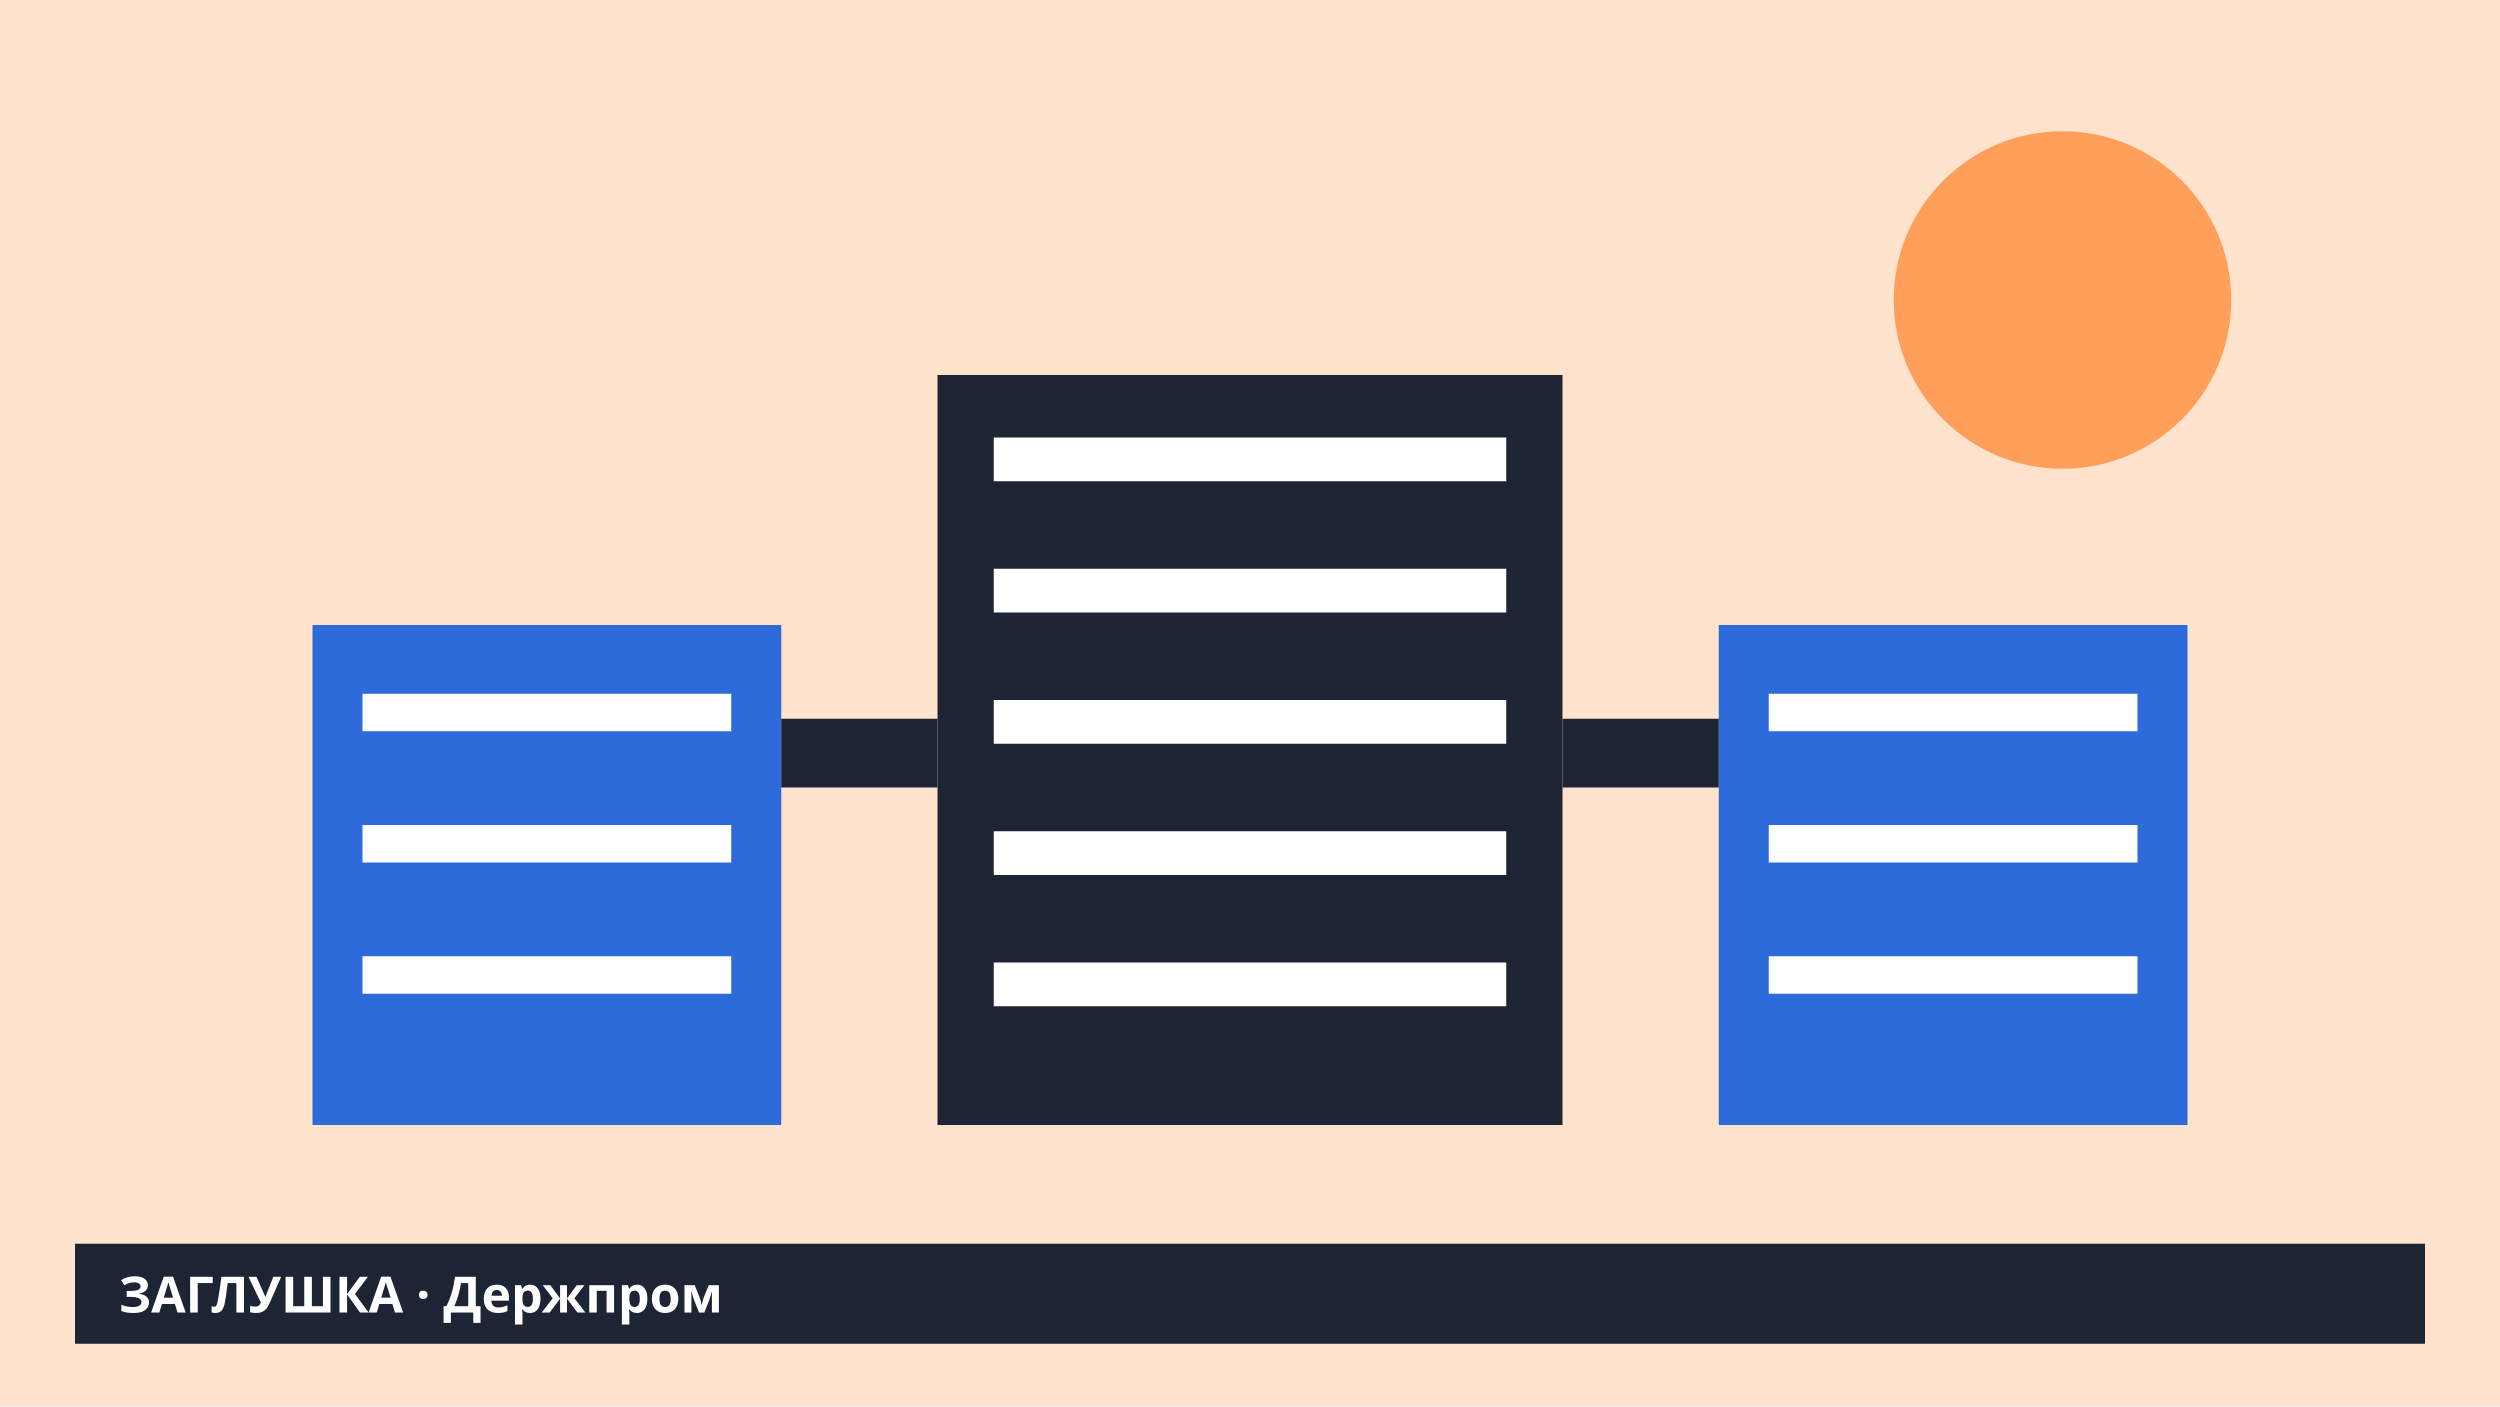
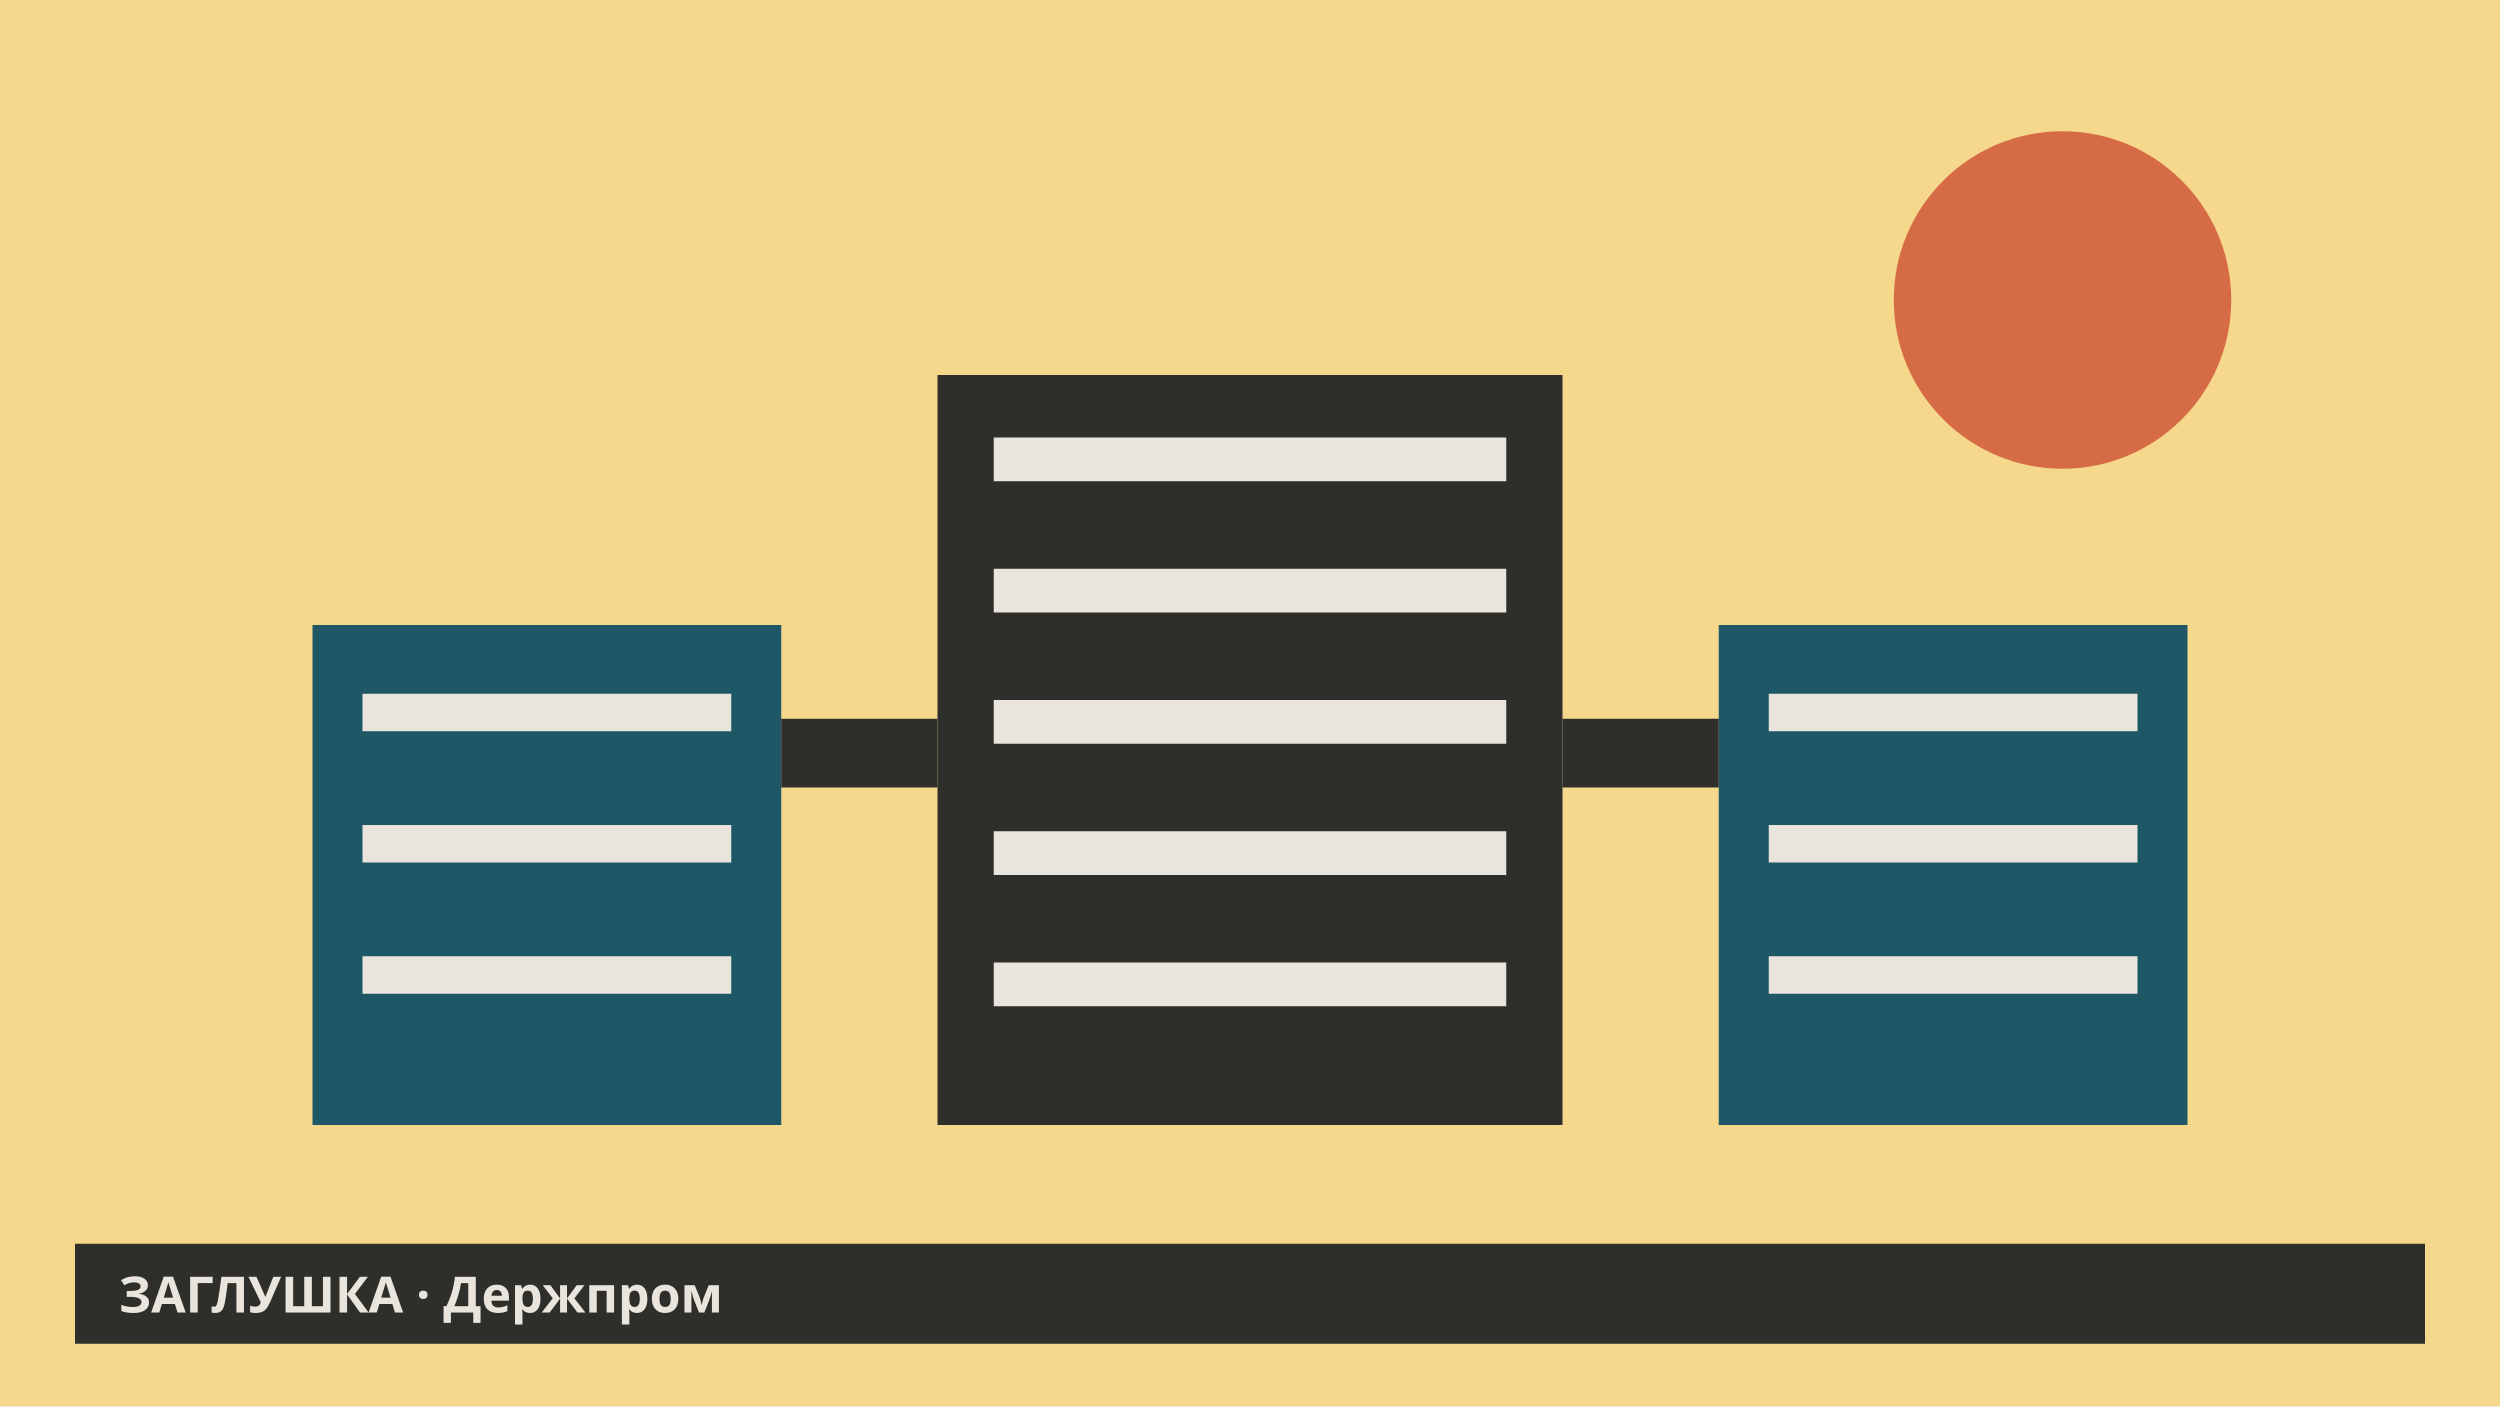
<svg xmlns="http://www.w3.org/2000/svg" viewBox="0 0 800 450" width="800" height="450">
-   <rect width="800" height="450" fill="#FFE3CC" />
-   <circle cx="660" cy="96" r="54" fill="#FF9F5A" />
-   <rect x="100" y="200" width="150" height="160" fill="#2C6BD9" />
-   <rect x="300" y="120" width="200" height="240" fill="#1D2433" />
-   <rect x="550" y="200" width="150" height="160" fill="#2C6BD9" />
-   <rect x="250" y="230" width="50" height="22" fill="#1D2433" />
-   <rect x="500" y="230" width="50" height="22" fill="#1D2433" />
-   <rect x="318" y="140" width="164" height="14" fill="#FFFFFF" />
-   <rect x="318" y="182" width="164" height="14" fill="#FFFFFF" />
-   <rect x="318" y="224" width="164" height="14" fill="#FFFFFF" />
-   <rect x="318" y="266" width="164" height="14" fill="#FFFFFF" />
-   <rect x="318" y="308" width="164" height="14" fill="#FFFFFF" />
-   <rect x="116" y="222" width="118" height="12" fill="#FFFFFF" />
-   <rect x="566" y="222" width="118" height="12" fill="#FFFFFF" />
-   <rect x="116" y="264" width="118" height="12" fill="#FFFFFF" />
-   <rect x="566" y="264" width="118" height="12" fill="#FFFFFF" />
-   <rect x="116" y="306" width="118" height="12" fill="#FFFFFF" />
-   <rect x="566" y="306" width="118" height="12" fill="#FFFFFF" />
-   <rect x="24" y="398" width="752" height="32" fill="#1D2433" />
-   <text x="38" y="420" font-family="Open Sans, sans-serif" font-size="16" font-weight="700" fill="#FFFFFF">ЗАГЛУШКА · Держпром</text>
+   <rect width="800" height="450" fill="#F5D88C" />
+   <circle cx="660" cy="96" r="54" fill="#D66C46" />
+   <rect x="100" y="200" width="150" height="160" fill="#1E5866" />
+   <rect x="300" y="120" width="200" height="240" fill="#2E2E2B" />
+   <rect x="550" y="200" width="150" height="160" fill="#1E5866" />
+   <rect x="250" y="230" width="50" height="22" fill="#2E2E2B" />
+   <rect x="500" y="230" width="50" height="22" fill="#2E2E2B" />
+   <rect x="318" y="140" width="164" height="14" fill="#E9E5DC" />
+   <rect x="318" y="182" width="164" height="14" fill="#E9E5DC" />
+   <rect x="318" y="224" width="164" height="14" fill="#E9E5DC" />
+   <rect x="318" y="266" width="164" height="14" fill="#E9E5DC" />
+   <rect x="318" y="308" width="164" height="14" fill="#E9E5DC" />
+   <rect x="116" y="222" width="118" height="12" fill="#E9E5DC" />
+   <rect x="566" y="222" width="118" height="12" fill="#E9E5DC" />
+   <rect x="116" y="264" width="118" height="12" fill="#E9E5DC" />
+   <rect x="566" y="264" width="118" height="12" fill="#E9E5DC" />
+   <rect x="116" y="306" width="118" height="12" fill="#E9E5DC" />
+   <rect x="566" y="306" width="118" height="12" fill="#E9E5DC" />
+   <rect x="24" y="398" width="752" height="32" fill="#2E2E2B" />
+   <text x="38" y="420" font-family="Open Sans, sans-serif" font-size="16" font-weight="700" fill="#E9E5DC">ЗАГЛУШКА · Держпром</text>
</svg>
